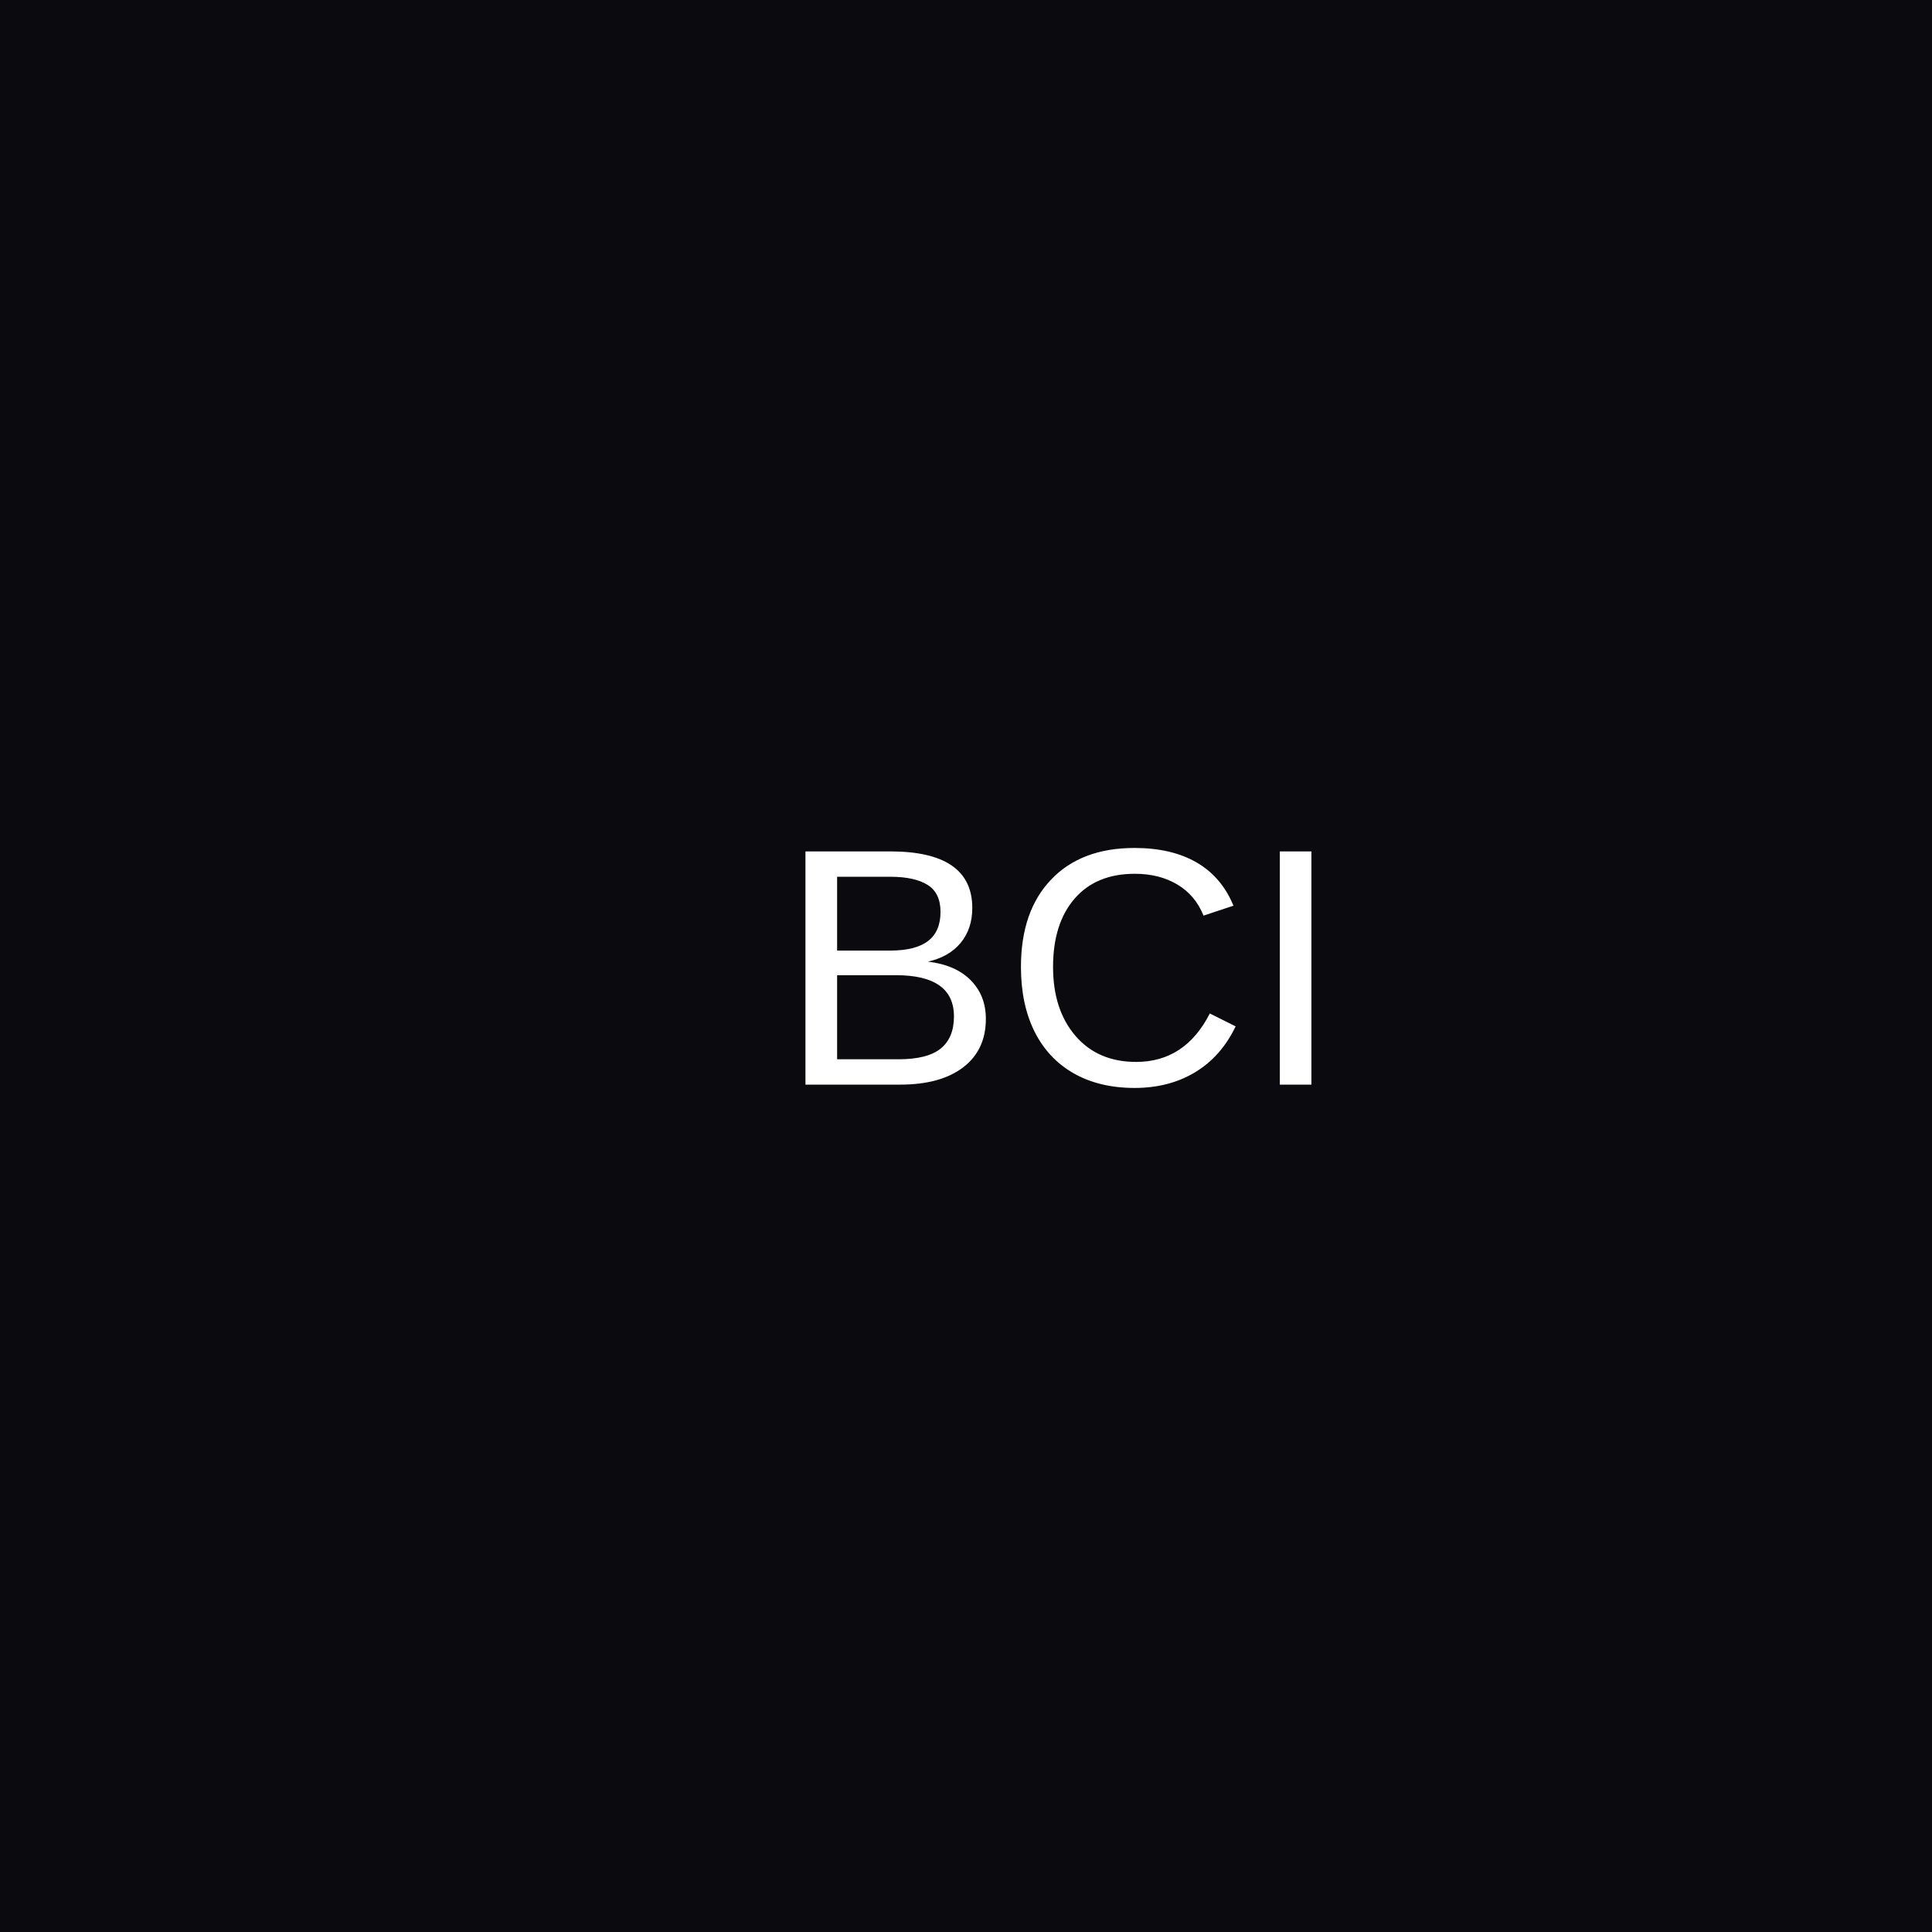
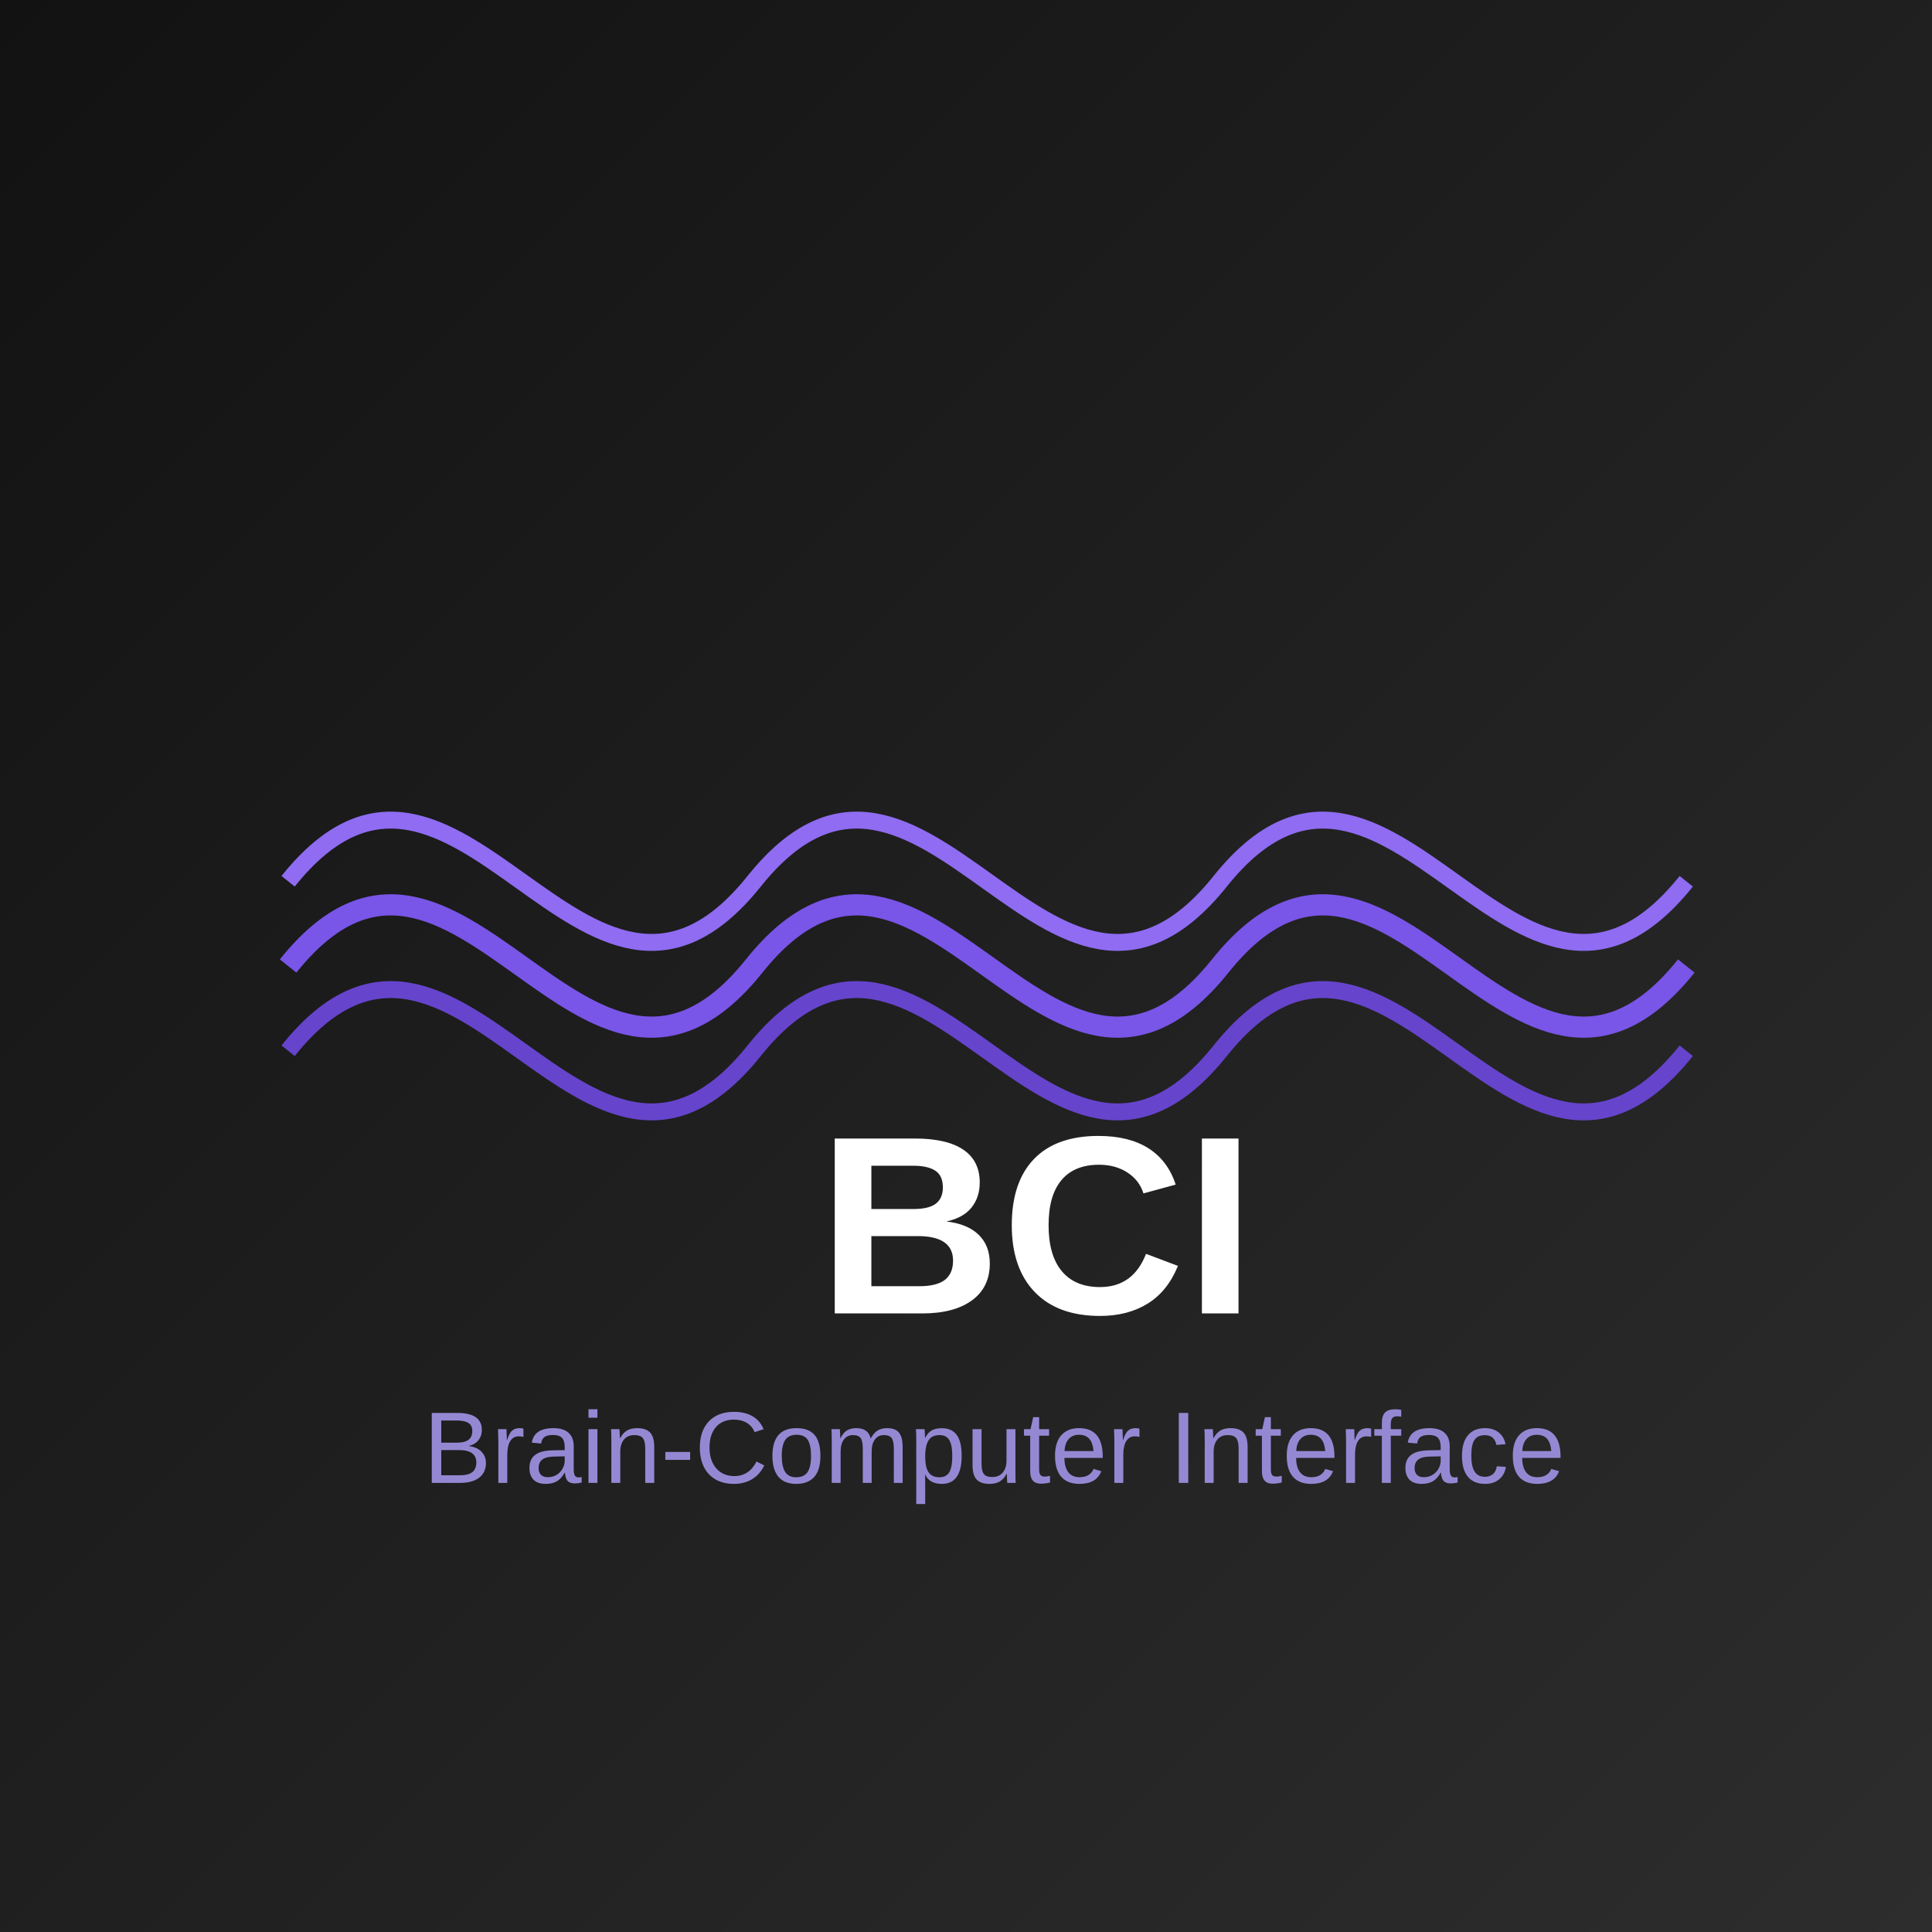
<svg xmlns="http://www.w3.org/2000/svg" width="456" height="456" viewBox="0 0 456 456" version="1.1" xml:space="preserve" style="fill-rule:evenodd;clip-rule:evenodd;stroke-linejoin:round;stroke-miterlimit:2;">
-   <rect width="456" height="456" fill="#0a0a0f" />
-   <text x="50%" y="50%" text-anchor="middle" fill="#ffffff" font-family="Arial, sans-serif" font-size="80" dy=".35em">
+   <defs>
+     <linearGradient id="bgGradient" x1="0%" y1="0%" x2="100%" y2="100%">
+       <stop offset="0%" style="stop-color:#121212;stop-opacity:1" />
+       <stop offset="100%" style="stop-color:#2D2D2D;stop-opacity:1" />
+     </linearGradient>
+   </defs>
+   <rect width="456" height="456" fill="url(#bgGradient)" />
+   <path d="M68,228 C108,178 138,278 178,228 C218,178 248,278 288,228 C328,178 358,278 398,228" stroke="#7955E8" stroke-width="5" fill="none" />
+   <path d="M68,208 C108,158 138,258 178,208 C218,158 248,258 288,208 C328,158 358,258 398,208" stroke="#8F6CF2" stroke-width="4" fill="none" />
+   <path d="M68,248 C108,198 138,298 178,248 C218,198 248,298 288,248 C328,198 358,298 398,248" stroke="#6644CC" stroke-width="4" fill="none" />
+   <text x="228" y="310" text-anchor="middle" fill="#ffffff" font-family="Arial, sans-serif" font-size="60" font-weight="bold">
    BCI
  </text>
+   <text x="228" y="350" text-anchor="middle" fill="#9588D3" font-family="Arial, sans-serif" font-size="24">
+     Brain-Computer Interface
+   </text>
</svg>
